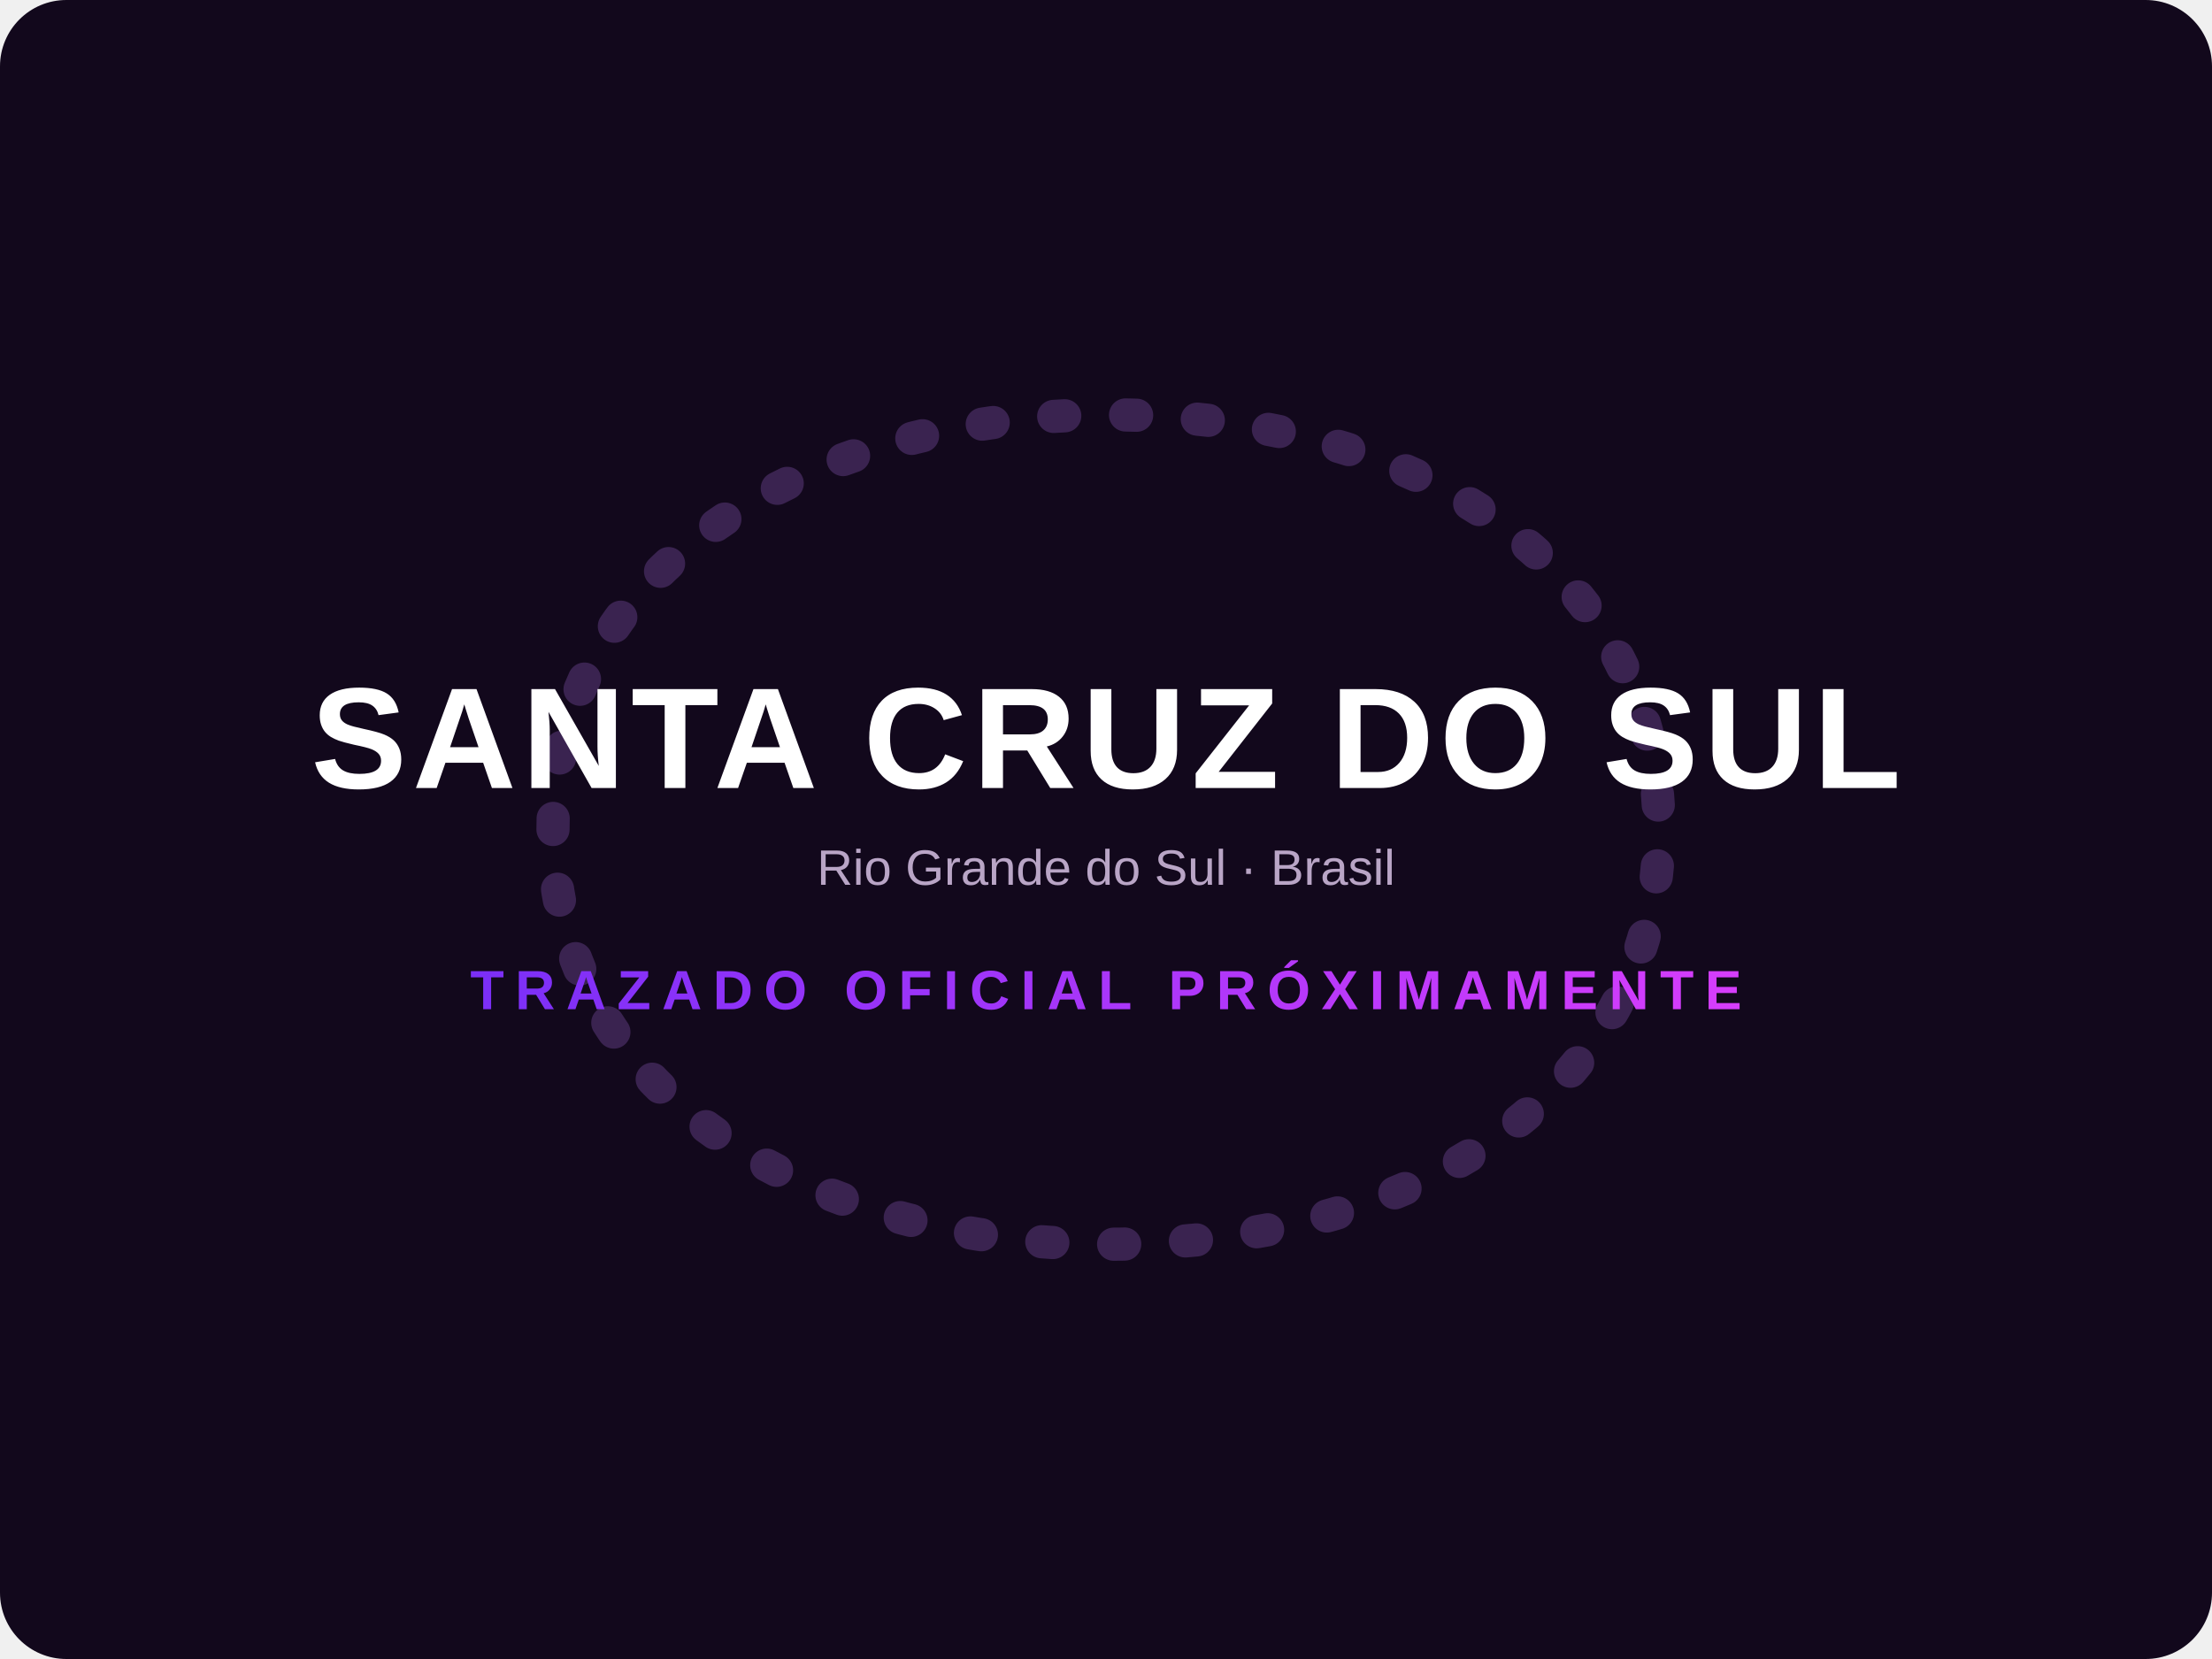
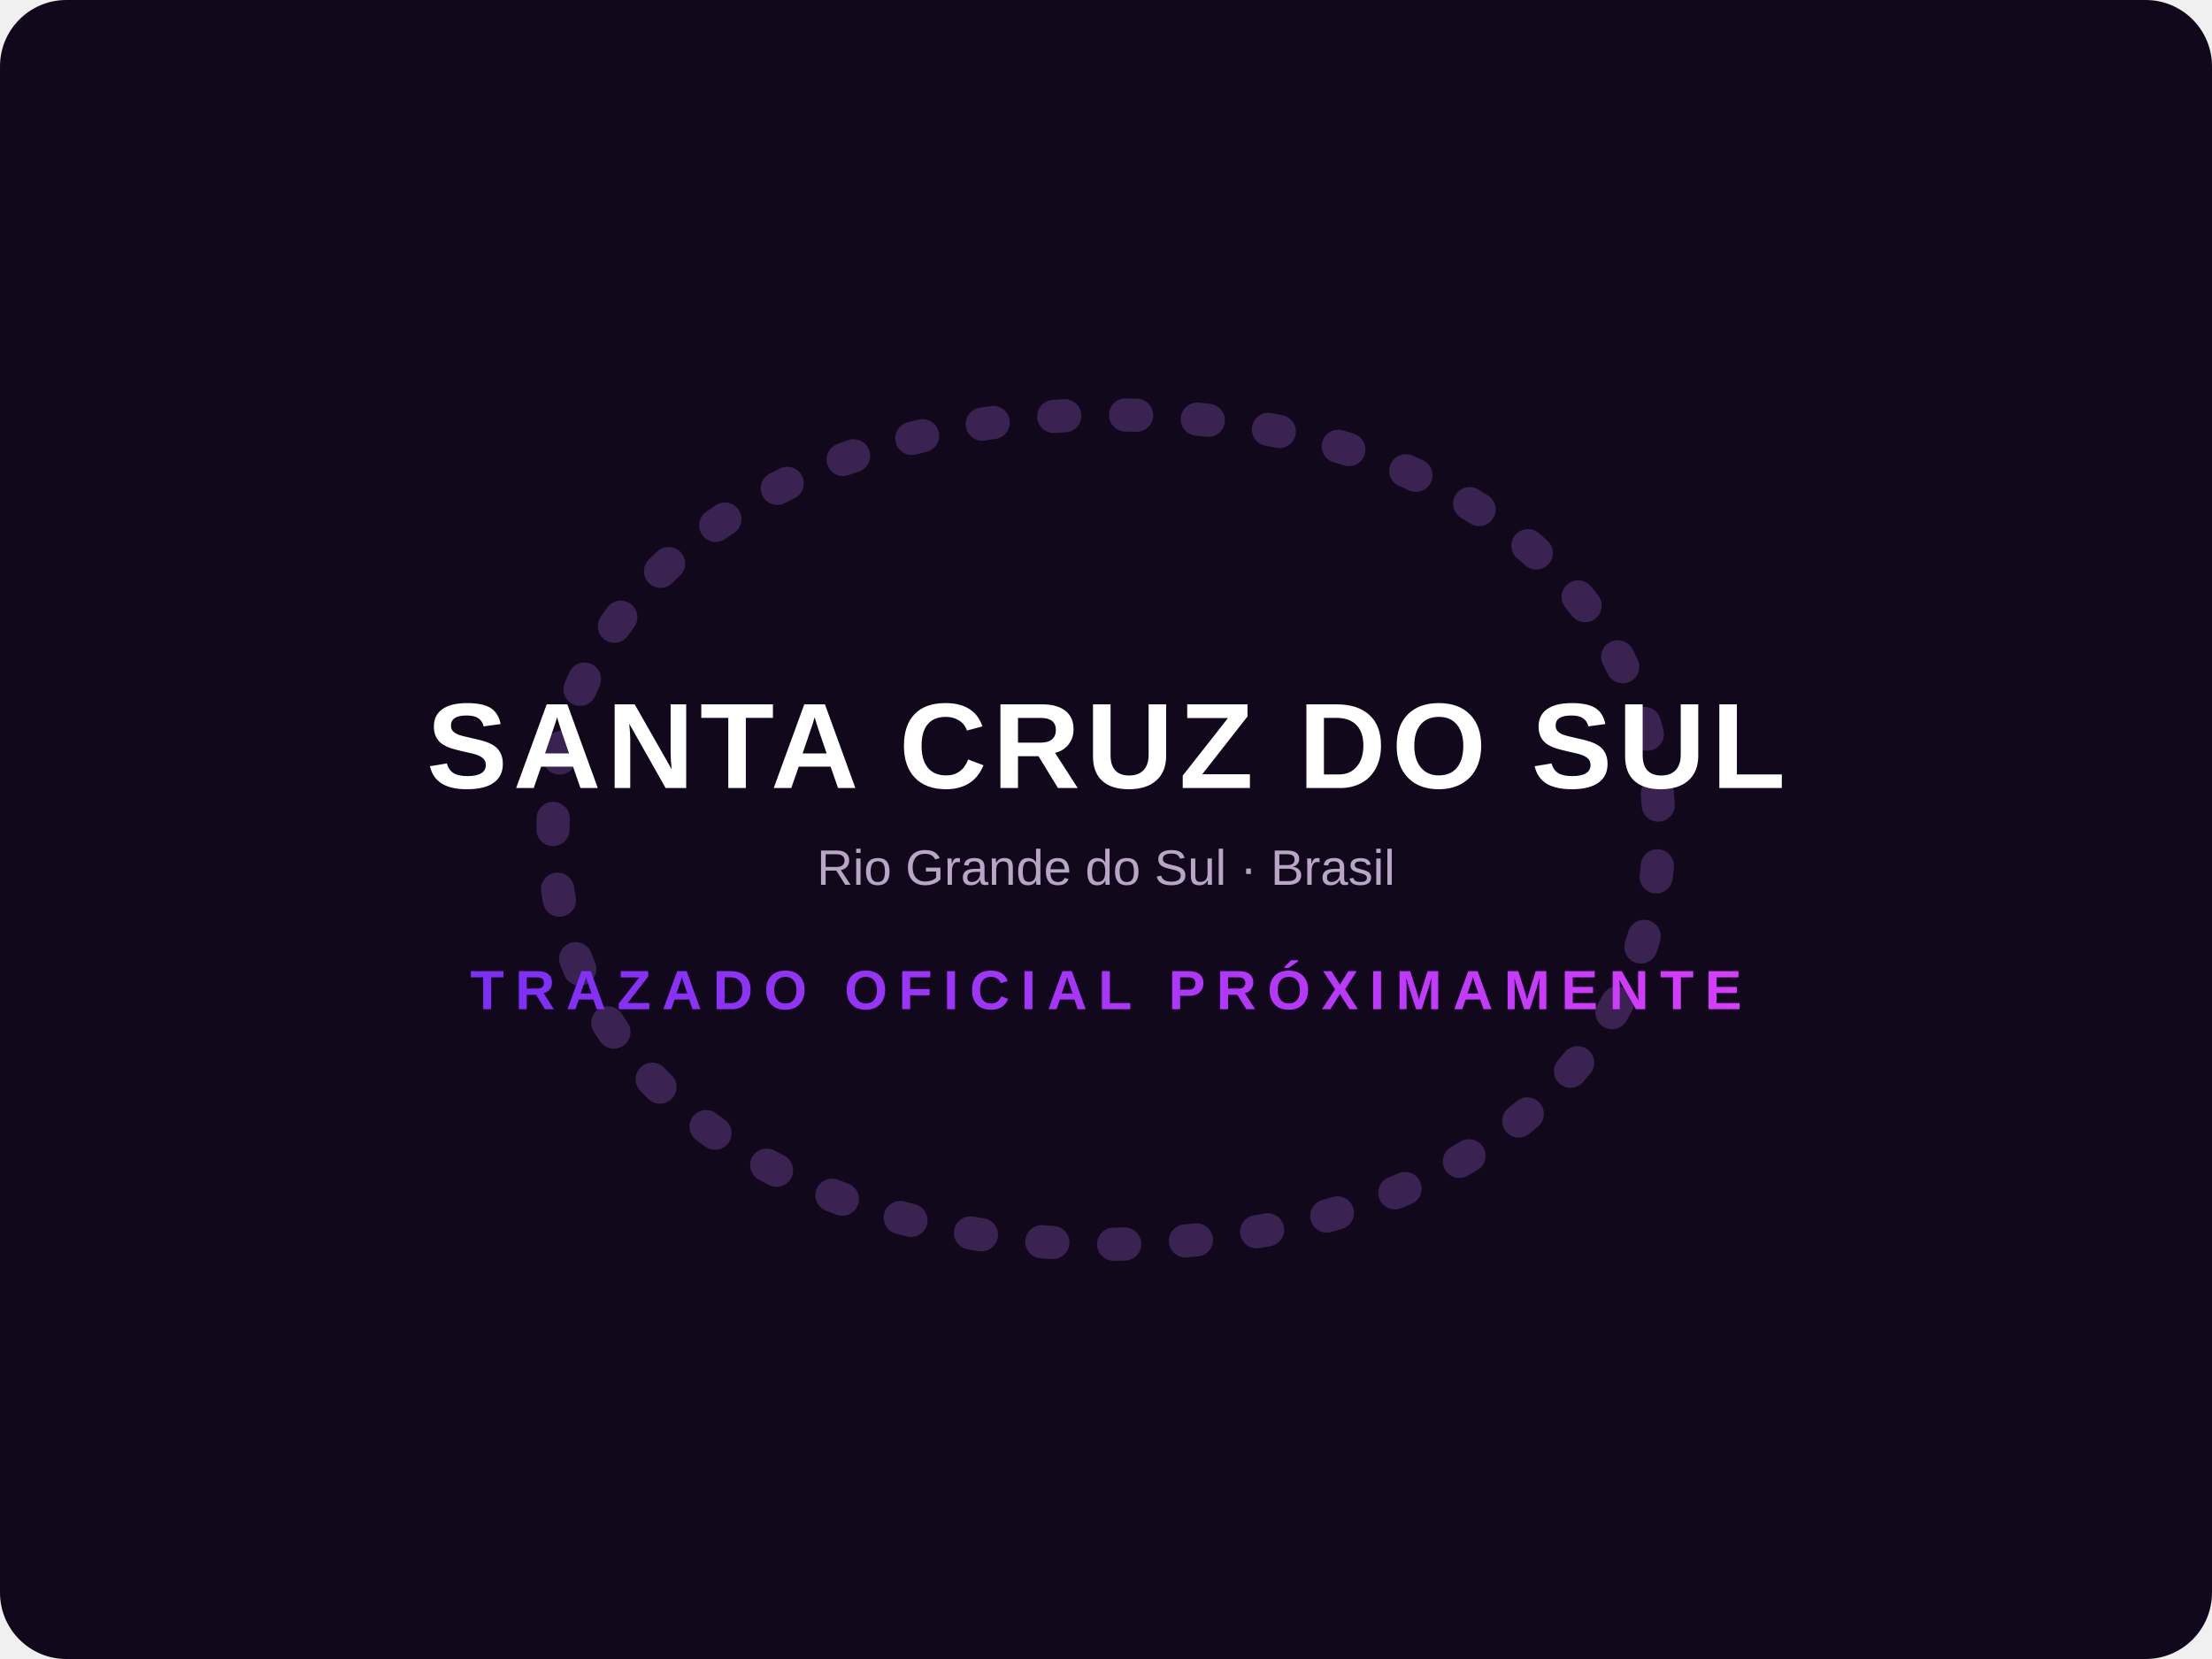
<svg xmlns="http://www.w3.org/2000/svg" viewBox="0 0 800 600">
  <defs>
    <linearGradient id="g" x1="0" y1="0" x2="1" y2="0">
      <stop offset="0" stop-color="#7b2ff7" />
      <stop offset="1" stop-color="#d63dfc" />
    </linearGradient>
  </defs>
  <rect width="800" height="600" rx="24" fill="#12081c" />
  <path d="M 200 300 C 200 200 300 150 400 150 C 520 150 600 210 600 300 C 600 390 520 450 400 450 C 300 450 200 400 200 300 Z" fill="none" stroke="#3a2350" stroke-width="12" stroke-dasharray="4 22" stroke-linecap="round" />
-   <text x="400" y="285" text-anchor="middle" font-family="Barlow Condensed, Arial Narrow, Arial, sans-serif" font-weight="700" font-size="52" fill="#ffffff" letter-spacing="2">SANTA CRUZ DO SUL</text>
+   <text x="400" y="285" text-anchor="middle" font-family="Barlow Condensed, Arial Narrow, Arial, sans-serif" font-weight="700" font-size="44" fill="#ffffff" letter-spacing="2">SANTA CRUZ DO SUL</text>
  <text x="400" y="320" text-anchor="middle" font-family="Barlow, Arial, sans-serif" font-size="18" fill="#b9a5c6">Rio Grande do Sul · Brasil</text>
  <text x="400" y="365" text-anchor="middle" font-family="Barlow Condensed, Arial Narrow, Arial, sans-serif" font-weight="700" font-size="20" fill="url(#g)" letter-spacing="4">TRAZADO OFICIAL PRÓXIMAMENTE</text>
</svg>
